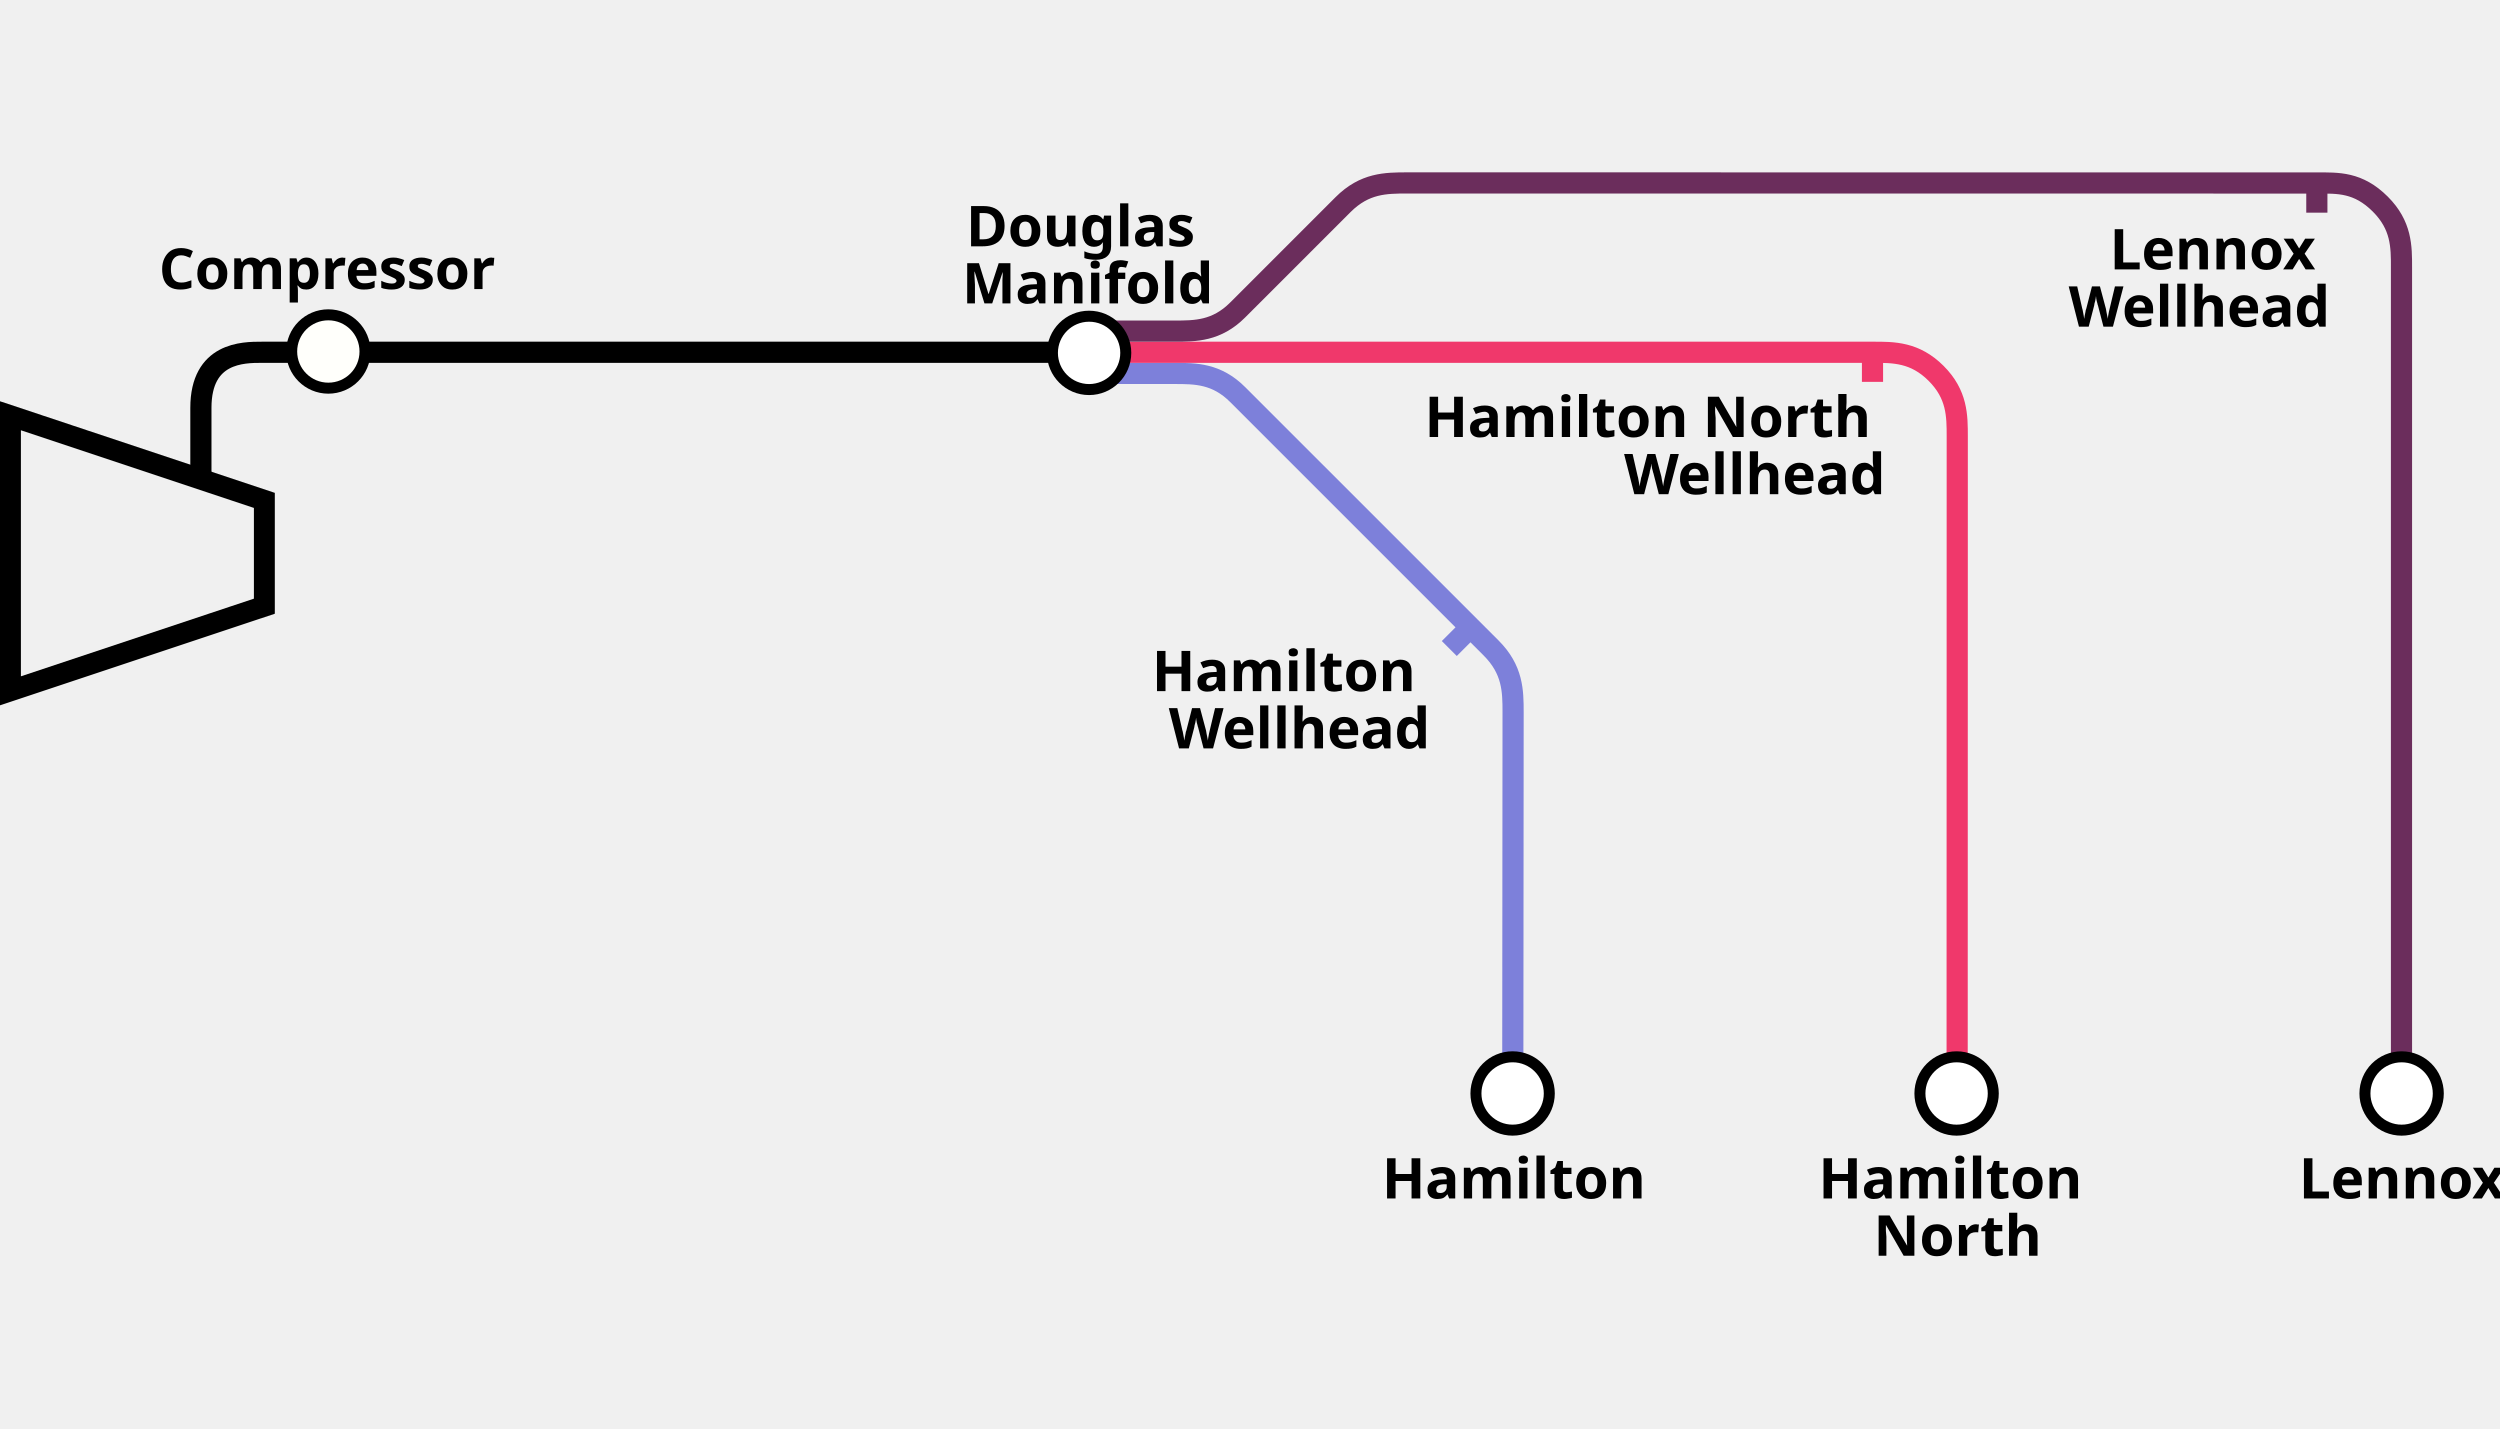
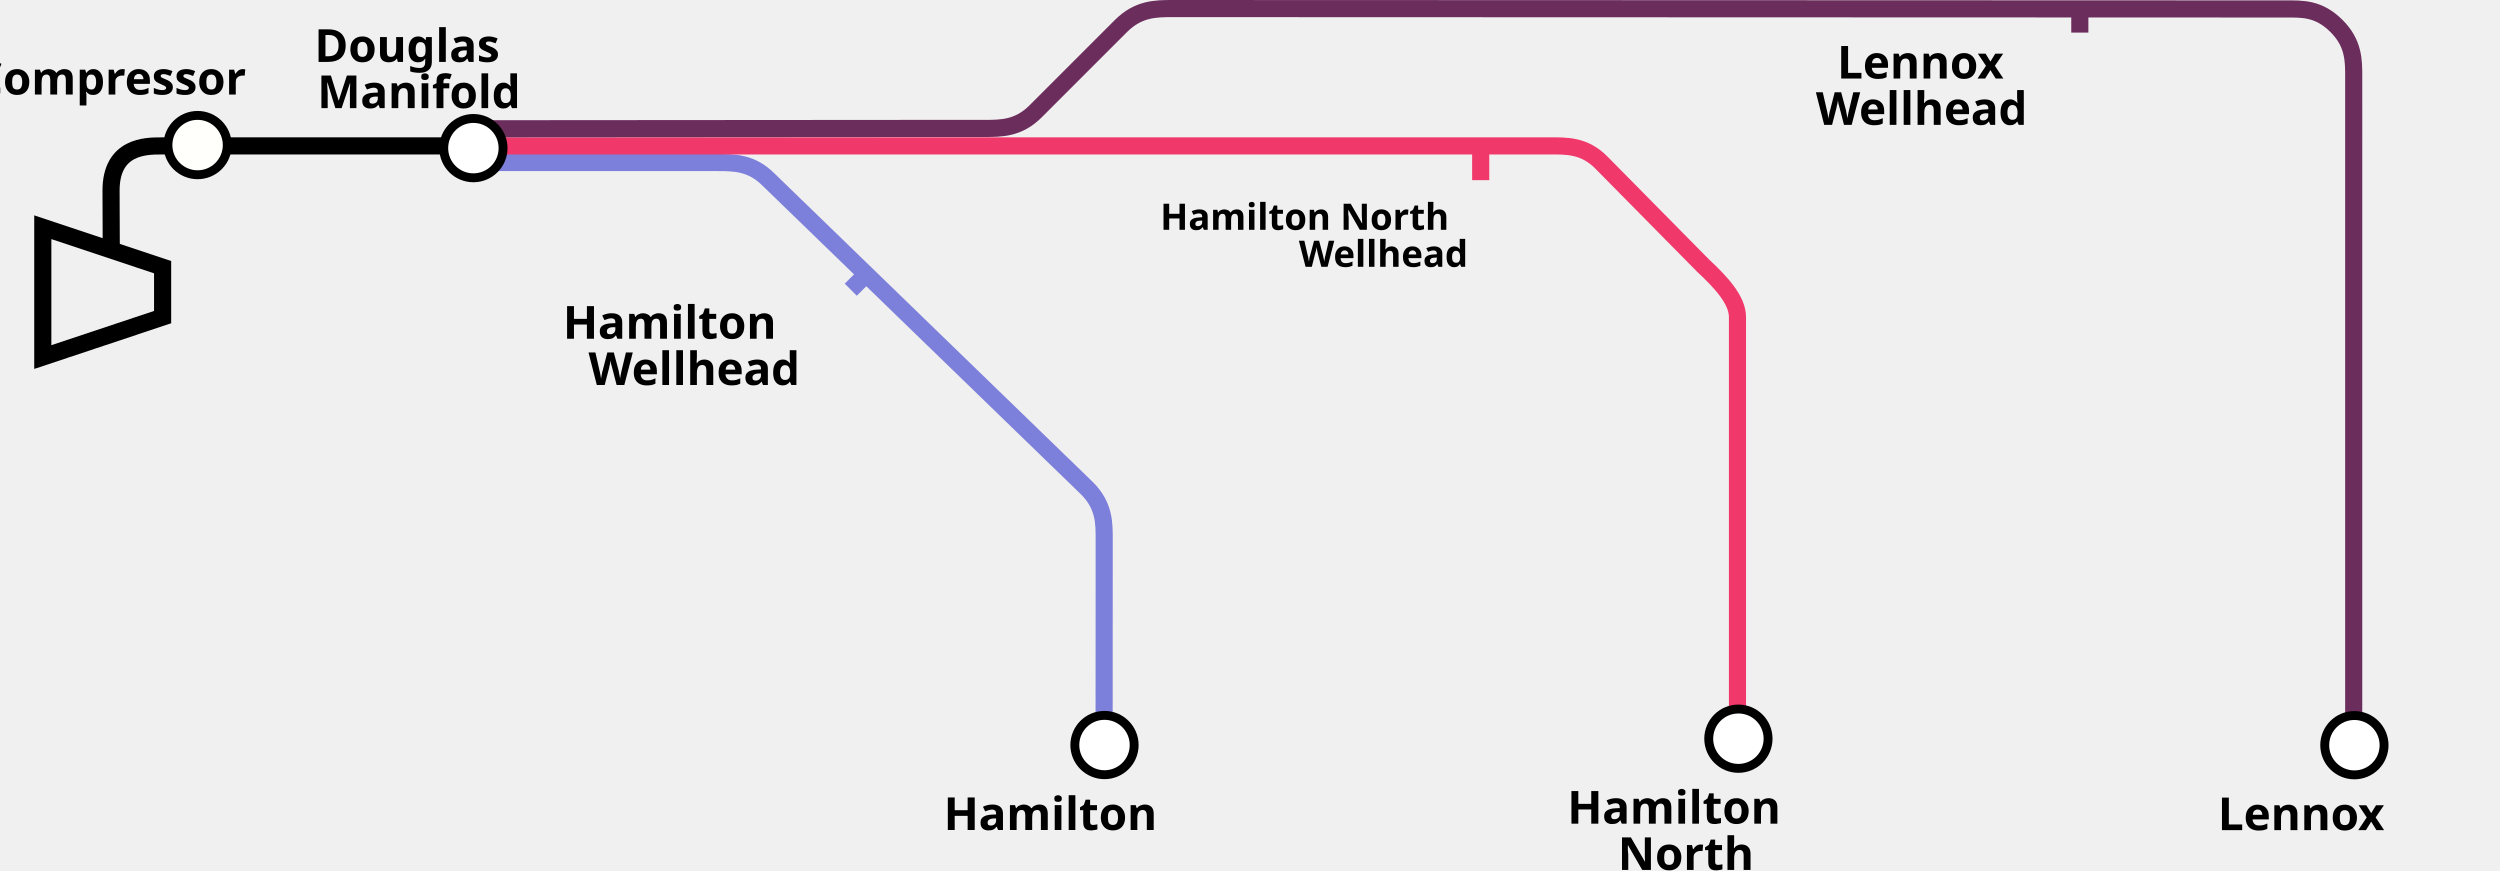
- <svg xmlns="http://www.w3.org/2000/svg" width="700" height="400" viewBox="0 0 156.302 67.766">
-   <text style="line-height:1" x="92.737" y="37.065" font-weight="400" font-size="3.528" font-family="sans-serif" stroke-width="0.265" transform="translate(-3.315 -4.625)">
-     <tspan style="-inkscape-font-specification:'Raleway Bold';text-align:end" x="92.737" y="37.065" font-weight="700" font-family="Raleway" text-anchor="end">Hamilton</tspan>
-     <tspan style="-inkscape-font-specification:'Raleway Bold';text-align:end" x="92.737" y="40.64" font-weight="700" font-family="Raleway" text-anchor="end">Wellhead</tspan>
-   </text>
-   <g fill="none" stroke="#7d80da" stroke-width="1.323">
-     <path d="M94.58 57.552l.02-23.8c0-1.336-.02-2.658-1.375-4.014L77.382 13.896c-1.322-1.323-2.645-1.323-3.968-1.323h-5.027M91.935 28.448l-1.323 1.323h0" class="path reverse-anim" />
-   </g>
-   <g transform="translate(-3.315 -4.625)">
-     <circle cx="97.885" cy="62.215" fill="#fff" stroke="#000" stroke-width="0.688" stroke-linecap="round" r="2.293" />
-     <text style="line-height:1.25" x="97.963" y="68.781" font-weight="400" font-size="3.528" font-family="sans-serif" stroke-width="0.265">
-       <tspan style="-inkscape-font-specification:'Raleway Bold';text-align:center" x="97.963" y="68.781" font-weight="700" font-family="Raleway" text-anchor="middle">Hamilton</tspan>
-     </text>
-   </g>
-   <text style="line-height:1" x="121.202" y="21.175" font-weight="400" font-size="3.528" font-family="sans-serif" stroke-width="0.265" transform="translate(-3.315 -4.625)">
-     <tspan style="-inkscape-font-specification:'Raleway Bold';text-align:end" x="121.202" y="21.175" font-weight="700" font-family="Raleway" text-anchor="end">Hamilton North</tspan>
-     <tspan style="-inkscape-font-specification:'Raleway Bold';text-align:end" x="121.202" y="24.749" font-weight="700" font-family="Raleway" text-anchor="end">Wellhead</tspan>
-   </text>
-   <g fill="none" stroke="#f0386b" stroke-width="1.323">
-     <path d="M68.122 11.25h48.948c1.33-.006 2.653-.006 3.976 1.317s1.323 2.646 1.323 3.969l-.007 41.016M117.07 11.25v1.852" class="path" />
-   </g>
-   <g transform="translate(-3.315 -4.625)">
-     <circle cx="125.643" cy="62.216" fill="#fff" stroke="#000" stroke-width="0.688" stroke-linecap="round" r="2.293" />
-     <text style="line-height:1" x="125.71" y="68.781" font-weight="400" font-size="3.528" font-family="sans-serif" stroke-width="0.265">
-       <tspan style="-inkscape-font-specification:'Raleway Bold';text-align:center" x="125.71" y="68.781" font-weight="700" font-family="Raleway" text-anchor="middle">Hamilton</tspan>
-       <tspan style="-inkscape-font-specification:'Raleway Bold';text-align:center" x="125.71" y="72.356" font-weight="700" font-family="Raleway" text-anchor="middle">North</tspan>
-     </text>
-   </g>
-   <g>
-     <text style="line-height:1" x="148.999" y="10.698" font-weight="400" font-size="3.528" font-family="sans-serif" stroke-width="0.265" transform="translate(-3.315 -4.625)">
-       <tspan style="-inkscape-font-specification:'Raleway Bold';text-align:end" x="148.999" y="10.698" font-weight="700" font-family="Raleway" text-anchor="end">Lennox</tspan>
-       <tspan style="-inkscape-font-specification:'Raleway Bold';text-align:end" x="148.999" y="14.273" font-weight="700" font-family="Raleway" text-anchor="end">Wellhead</tspan>
-     </text>
-     <g fill="none" stroke="#6b2d5c" stroke-width="1.323">
-       <path d="M150.143 57.552V5.958c.005-1.32 0-2.646-1.323-3.969-1.389-1.388-2.646-1.323-3.969-1.323 0 0-55.932-.007-56.884-.004-1.324.004-2.647.004-4.002 1.36l-6.583 6.582c-1.322 1.323-2.645 1.323-3.968 1.323h-5.292M144.851.666V2.52" class="path reverse-anim" />
+ <svg xmlns="http://www.w3.org/2000/svg" viewBox="0 0 193.207 67.264" version="1.1" id="svg5">
+   <defs id="defs2" />
+   <g id="layer1" transform="translate(-4.630207,-3.275183)">
+     <g id="g55818" transform="translate(-16.66875,-1.361275)">
+       <text xml:space="preserve" style="font-style:normal;font-weight:normal;font-size:3.528px;line-height:1;font-family:sans-serif;fill:#000000;fill-opacity:1;stroke:none;stroke-width:0.265" x="89.546" y="30.816" id="text20986-9-4-8">
+         <tspan style="font-style:normal;font-variant:normal;font-weight:bold;font-stretch:normal;font-size:3.528px;font-family:Raleway;-inkscape-font-specification:'Raleway Bold';text-align:end;text-anchor:end;stroke-width:0.265" x="89.546" y="30.816" id="tspan22923-5-1">Hamilton</tspan>
+         <tspan style="font-style:normal;font-variant:normal;font-weight:bold;font-stretch:normal;font-size:3.528px;font-family:Raleway;-inkscape-font-specification:'Raleway Bold';text-align:end;text-anchor:end;stroke-width:0.265" x="89.546" y="34.391" id="tspan31796-9">Wellhead</tspan>
+       </text>
+       <g id="g55537">
+         <path style="fill:none;stroke:#7d80da;stroke-width:1.323;stroke-linecap:butt;stroke-linejoin:miter;stroke-miterlimit:4;stroke-dasharray:none;stroke-opacity:1" d="m 106.628,60.893 0.007,-14.493 c 6.4e-4,-1.336 0.025,-2.673 -1.33,-4.028 L 80.698,18.521 c -1.323,-1.323 -2.646,-1.323 -3.969,-1.323 h -18.521" id="path7511-9" />
+         <path style="fill:none;stroke:#7d80da;stroke-width:1.323;stroke-linecap:butt;stroke-linejoin:miter;stroke-miterlimit:4;stroke-dasharray:none;stroke-opacity:1" d="m 88.371,25.703 -1.323,1.323 v 0" id="path31604" />
+       </g>
+       <g id="g55514" transform="translate(10.54565)">
+         <ellipse style="fill:#ffffff;fill-opacity:1;stroke:#000000;stroke-width:0.688;stroke-linecap:round;stroke-miterlimit:4;stroke-dasharray:none;stroke-opacity:1" id="path4404-8-3" cx="96.112" cy="62.215" rx="2.293" ry="2.293" />
+         <text xml:space="preserve" style="font-style:normal;font-weight:normal;font-size:3.528px;line-height:1.25;font-family:sans-serif;fill:#000000;fill-opacity:1;stroke:none;stroke-width:0.265" x="96.058" y="68.781" id="text20986-9-4">
+           <tspan style="font-style:normal;font-variant:normal;font-weight:bold;font-stretch:normal;font-size:3.528px;font-family:Raleway;-inkscape-font-specification:'Raleway Bold';text-align:center;text-anchor:middle;stroke-width:0.265" x="96.058" y="68.781" id="tspan31796">Hamilton</tspan>
+         </text>
+       </g>
    </g>
-     <g transform="translate(-3.315 -4.625)">
-       <circle cx="153.466" cy="62.216" fill="#fff" stroke="#000" stroke-width="0.688" stroke-linecap="round" r="2.293" />
-       <text style="line-height:1" x="153.48" y="68.781" font-weight="400" font-size="3.528" font-family="sans-serif" stroke-width="0.265">
-         <tspan style="-inkscape-font-specification:'Raleway Bold';text-align:center" x="153.48" y="68.781" font-weight="700" font-family="Raleway" text-anchor="middle">Lennox</tspan>
+     <g id="g55831" transform="translate(3.968746,-1.852083)">
+       <text xml:space="preserve" style="font-style:normal;font-weight:normal;font-size:2.822px;line-height:1;font-family:sans-serif;fill:#000000;fill-opacity:1;stroke:none;stroke-width:0.265" x="119.251" y="22.888" id="text20986-9">
+         <tspan style="font-style:normal;font-variant:normal;font-weight:bold;font-stretch:normal;font-size:2.822px;font-family:Raleway;-inkscape-font-specification:'Raleway Bold';text-align:end;text-anchor:end;stroke-width:0.265" x="119.251" y="22.888" id="tspan35942">Hamilton North</tspan>
+         <tspan style="font-style:normal;font-variant:normal;font-weight:bold;font-stretch:normal;font-size:2.822px;font-family:Raleway;-inkscape-font-specification:'Raleway Bold';text-align:end;text-anchor:end;stroke-width:0.265" x="119.251" y="25.748" id="tspan38922">Wellhead</tspan>
      </text>
+       <g id="g55533">
+         <path style="fill:none;stroke:#f0386b;stroke-width:1.323;stroke-linecap:butt;stroke-linejoin:miter;stroke-miterlimit:4;stroke-dasharray:none;stroke-opacity:1" d="m 37.042,16.404 h 83.344 c 1.33,-0.006 2.716,-0.049 4.03,1.283 l 7.876,7.978 c 1.375,1.282 2.646,2.646 2.646,3.969 l 0,31.75" id="path13848" />
+         <path style="fill:none;stroke:#f0386b;stroke-width:1.323;stroke-linecap:butt;stroke-linejoin:miter;stroke-miterlimit:4;stroke-dasharray:none;stroke-opacity:1" d="M 115.094,16.404 V 19.05" id="path40202" />
+       </g>
+       <g id="g55520" transform="translate(-1.970715)">
+         <ellipse style="fill:#ffffff;fill-opacity:1;stroke:#000000;stroke-width:0.688;stroke-linecap:round;stroke-miterlimit:4;stroke-dasharray:none;stroke-opacity:1" id="path4404-8-1" cx="136.981" cy="62.216" rx="2.293" ry="2.293" />
+         <text xml:space="preserve" style="font-style:normal;font-weight:normal;font-size:3.528px;line-height:1;font-family:sans-serif;fill:#000000;fill-opacity:1;stroke:none;stroke-width:0.265" x="137.049" y="68.781" id="text20986-9-0">
+           <tspan style="font-style:normal;font-variant:normal;font-weight:bold;font-stretch:normal;font-size:3.528px;font-family:Raleway;-inkscape-font-specification:'Raleway Bold';text-align:center;text-anchor:middle;stroke-width:0.265" x="137.049" y="68.781" id="tspan38922-5">Hamilton</tspan>
+           <tspan style="font-style:normal;font-variant:normal;font-weight:bold;font-stretch:normal;font-size:3.528px;font-family:Raleway;-inkscape-font-specification:'Raleway Bold';text-align:center;text-anchor:middle;stroke-width:0.265" x="137.049" y="72.356" id="tspan40636">North</tspan>
+         </text>
+       </g>
    </g>
-   </g>
-   <g>
-     <path d="M12.56 19.187v-4.463c0-3.474 2.645-3.474 3.807-3.474h51.755" fill="none" stroke="#000" stroke-width="1.323" class="path" />
-     <path d="M.653 15.219l15.875 5.291v6.615L.653 32.416z" fill="none" stroke="#000" stroke-width="1.307" />
-     <g transform="translate(-3.315 -4.625)">
-       <circle cx="23.843" cy="15.826" fill="#fffffb" stroke="#000" stroke-width="0.688" stroke-linecap="round" r="2.293" />
-       <text style="line-height:1.25" x="23.768" y="11.923" font-weight="400" font-size="3.528" font-family="sans-serif" stroke-width="0.265">
-         <tspan style="-inkscape-font-specification:'Raleway Bold';text-align:center" x="23.768" y="11.923" font-weight="700" font-family="Raleway" text-anchor="middle">Compressor</tspan>
+     <g id="g55843" transform="translate(25.13542,-1.35)">
+       <text xml:space="preserve" style="font-style:normal;font-weight:normal;font-size:3.528px;line-height:1;font-family:sans-serif;fill:#000000;fill-opacity:1;stroke:none;stroke-width:0.265" x="142.598" y="10.698" id="text20986-9-3">
+         <tspan style="font-style:normal;font-variant:normal;font-weight:bold;font-stretch:normal;font-size:3.528px;font-family:Raleway;-inkscape-font-specification:'Raleway Bold';text-align:end;text-anchor:end;stroke-width:0.265" x="142.598" y="10.698" id="tspan35942-9">Lennox</tspan>
+         <tspan style="font-style:normal;font-variant:normal;font-weight:bold;font-stretch:normal;font-size:3.528px;font-family:Raleway;-inkscape-font-specification:'Raleway Bold';text-align:end;text-anchor:end;stroke-width:0.265" x="142.598" y="14.273" id="tspan38922-8">Wellhead</tspan>
      </text>
+       <g id="g55529">
+         <path style="fill:none;stroke:#6b2d5c;stroke-width:1.323;stroke-linecap:butt;stroke-linejoin:miter;stroke-miterlimit:4;stroke-dasharray:none;stroke-opacity:1" d="m 161.396,62.204 10e-6,-51.594 c 0.005,-1.321 0,-2.646 -1.323,-3.969 -1.389,-1.389 -2.646,-1.323 -3.969,-1.323 0,0 -85.036,-0.034 -85.988,-0.031 -1.324,0.004 -2.647,0.004 -4.002,1.359 l -6.582,6.582 c -1.323,1.323 -2.646,1.323 -3.969,1.323 h -3.969 l -35.719,0.027" id="path7511" />
+         <path style="fill:none;stroke:#6b2d5c;stroke-width:1.323;stroke-linecap:butt;stroke-linejoin:miter;stroke-miterlimit:4;stroke-dasharray:none;stroke-opacity:1" d="m 140.229,5.292 v 1.852" id="path40202-5" />
+       </g>
+       <g id="g55525">
+         <ellipse style="fill:#ffffff;fill-opacity:1;stroke:#000000;stroke-width:0.688;stroke-linecap:round;stroke-miterlimit:4;stroke-dasharray:none;stroke-opacity:1" id="path4404-8-1-5" cx="161.449" cy="62.216" rx="2.293" ry="2.293" />
+         <text xml:space="preserve" style="font-style:normal;font-weight:normal;font-size:3.528px;line-height:1;font-family:sans-serif;fill:#000000;fill-opacity:1;stroke:none;stroke-width:0.265" x="161.464" y="68.781" id="text20986-9-0-4">
+           <tspan style="font-style:normal;font-variant:normal;font-weight:bold;font-stretch:normal;font-size:3.528px;font-family:Raleway;-inkscape-font-specification:'Raleway Bold';text-align:center;text-anchor:middle;stroke-width:0.265" x="161.464" y="68.781" id="tspan40636-1">Lennox</tspan>
+         </text>
+       </g>
    </g>
-     <g transform="translate(-3.315 -4.625)">
-       <circle cx="71.406" cy="15.913" fill="#fff" stroke="#000" stroke-width="0.688" stroke-linecap="round" r="2.293" />
-       <text style="line-height:1" x="71.328" y="9.249" font-weight="400" font-size="3.528" font-family="sans-serif" stroke-width="0.265">
-         <tspan style="-inkscape-font-specification:'Raleway Bold';text-align:center" x="71.328" y="9.249" font-weight="700" font-family="Raleway" text-anchor="middle">Douglas</tspan>
-         <tspan style="-inkscape-font-specification:'Raleway Bold';text-align:center" x="71.328" y="12.823" font-weight="700" font-family="Raleway" text-anchor="middle">Manifold</tspan>
-       </text>
+     <g id="g55856">
+       <path style="fill:none;stroke:#000000;stroke-width:1.323;stroke-linecap:butt;stroke-linejoin:miter;stroke-miterlimit:4;stroke-dasharray:none;stroke-opacity:1" d="m 13.229,22.49 -0.017,-4.464 c -0.013,-3.474 2.713,-3.474 3.874,-3.474 l 23.924,0" id="path1050" />
+       <path style="fill:none;stroke:#000000;stroke-width:1.323;stroke-linecap:butt;stroke-linejoin:miter;stroke-miterlimit:4;stroke-dasharray:none;stroke-opacity:1" d="m 7.937,20.836 9.26,3.087 v 3.859 l -9.26,3.087 z" id="path3001" />
+       <g id="g55503" transform="translate(-6.504032,-1.339065)">
+         <ellipse style="fill:#fffffb;fill-opacity:1;stroke:#000000;stroke-width:0.688;stroke-linecap:round;stroke-miterlimit:4;stroke-dasharray:none;stroke-opacity:1" id="path4404" cx="26.405" cy="15.826" rx="2.293" ry="2.293" />
+         <text xml:space="preserve" style="font-style:normal;font-weight:normal;font-size:3.528px;line-height:1.25;font-family:sans-serif;fill:#000000;fill-opacity:1;stroke:none;stroke-width:0.265" x="23.768" y="11.923" id="text20986">
+           <tspan id="tspan20984" style="font-style:normal;font-variant:normal;font-weight:bold;font-stretch:normal;font-size:3.528px;font-family:Raleway;-inkscape-font-specification:'Raleway Bold';text-align:center;text-anchor:middle;stroke-width:0.265" x="23.768" y="11.923">Compressor</tspan>
+         </text>
+       </g>
+       <g id="g55509" transform="translate(-30.19085,-1.189895)">
+         <ellipse style="fill:#ffffff;fill-opacity:1;stroke:#000000;stroke-width:0.688;stroke-linecap:round;stroke-miterlimit:4;stroke-dasharray:none;stroke-opacity:1" id="path4404-8" cx="71.406" cy="15.913" rx="2.293" ry="2.293" />
+         <text xml:space="preserve" style="font-style:normal;font-weight:normal;font-size:3.528px;line-height:1;font-family:sans-serif;fill:#000000;fill-opacity:1;stroke:none;stroke-width:0.265" x="71.328" y="9.249" id="text20986-9-8">
+           <tspan id="tspan20984-0-7" style="font-style:normal;font-variant:normal;font-weight:bold;font-stretch:normal;font-size:3.528px;font-family:Raleway;-inkscape-font-specification:'Raleway Bold';text-align:center;text-anchor:middle;stroke-width:0.265" x="71.328" y="9.249">Douglas</tspan>
+           <tspan style="font-style:normal;font-variant:normal;font-weight:bold;font-stretch:normal;font-size:3.528px;font-family:Raleway;-inkscape-font-specification:'Raleway Bold';text-align:center;text-anchor:middle;stroke-width:0.265" x="71.328" y="12.823" id="tspan22923-6">Manifold</tspan>
+         </text>
+       </g>
    </g>
  </g>
</svg>
